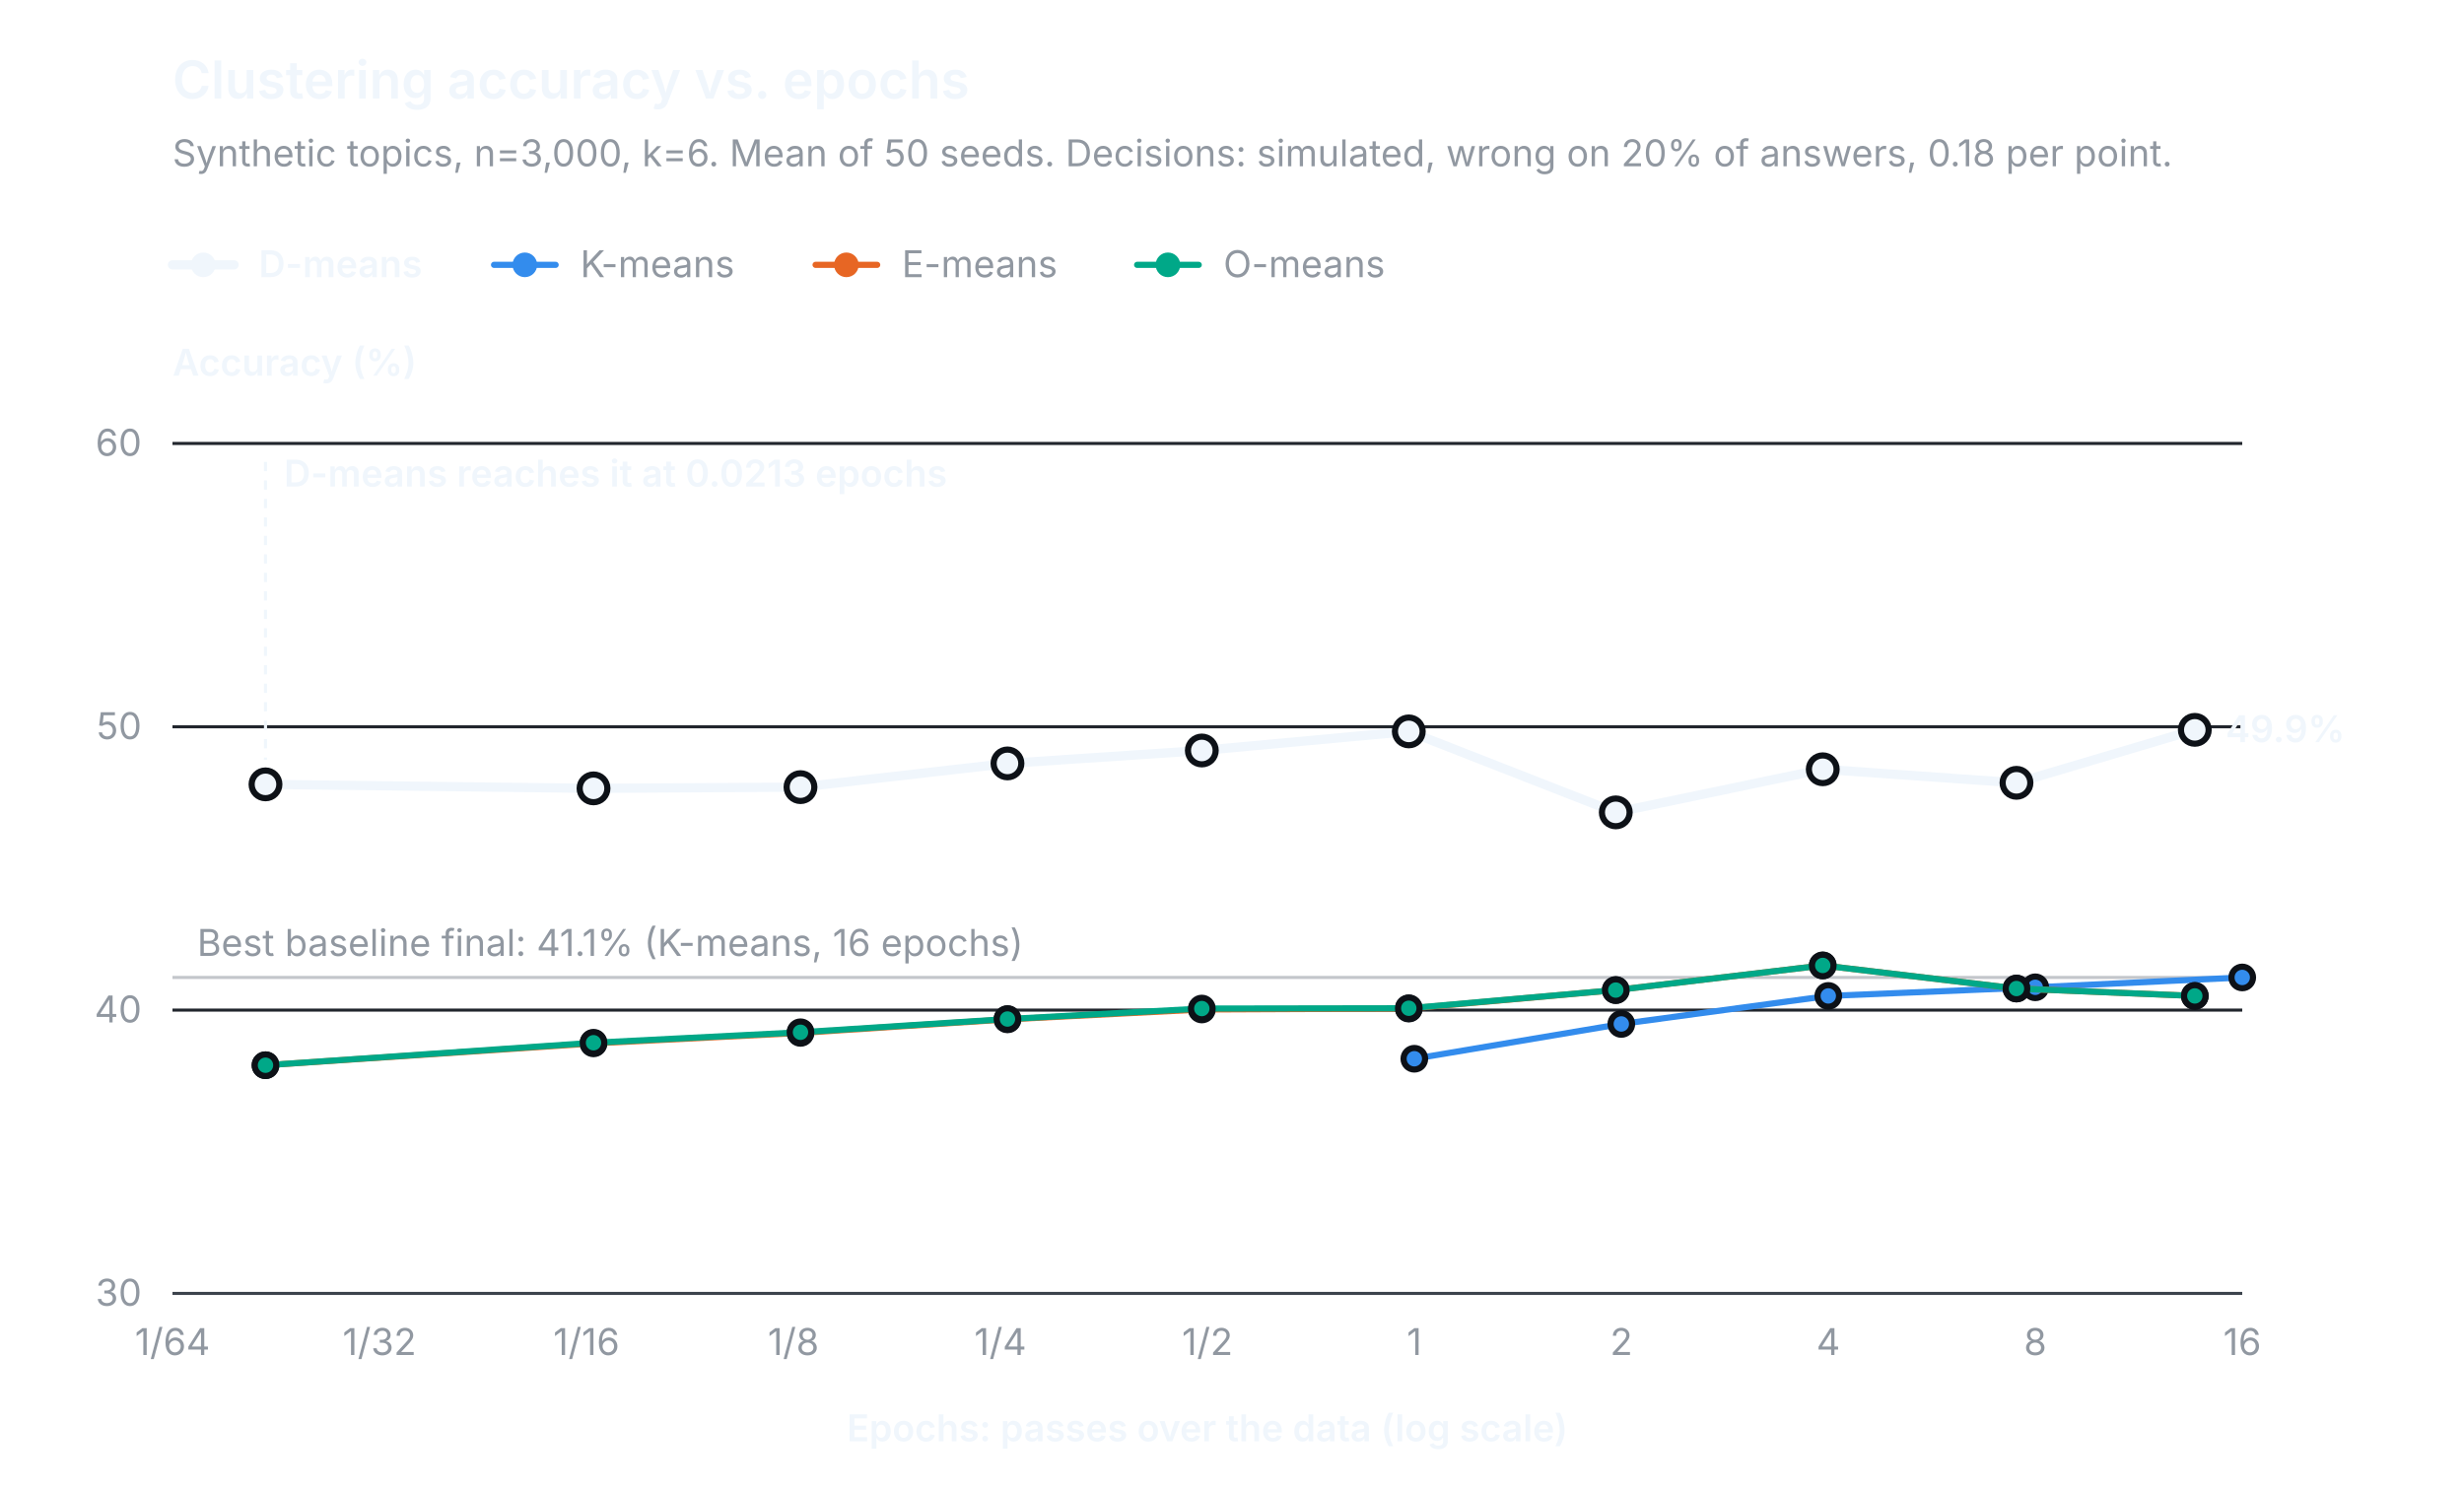
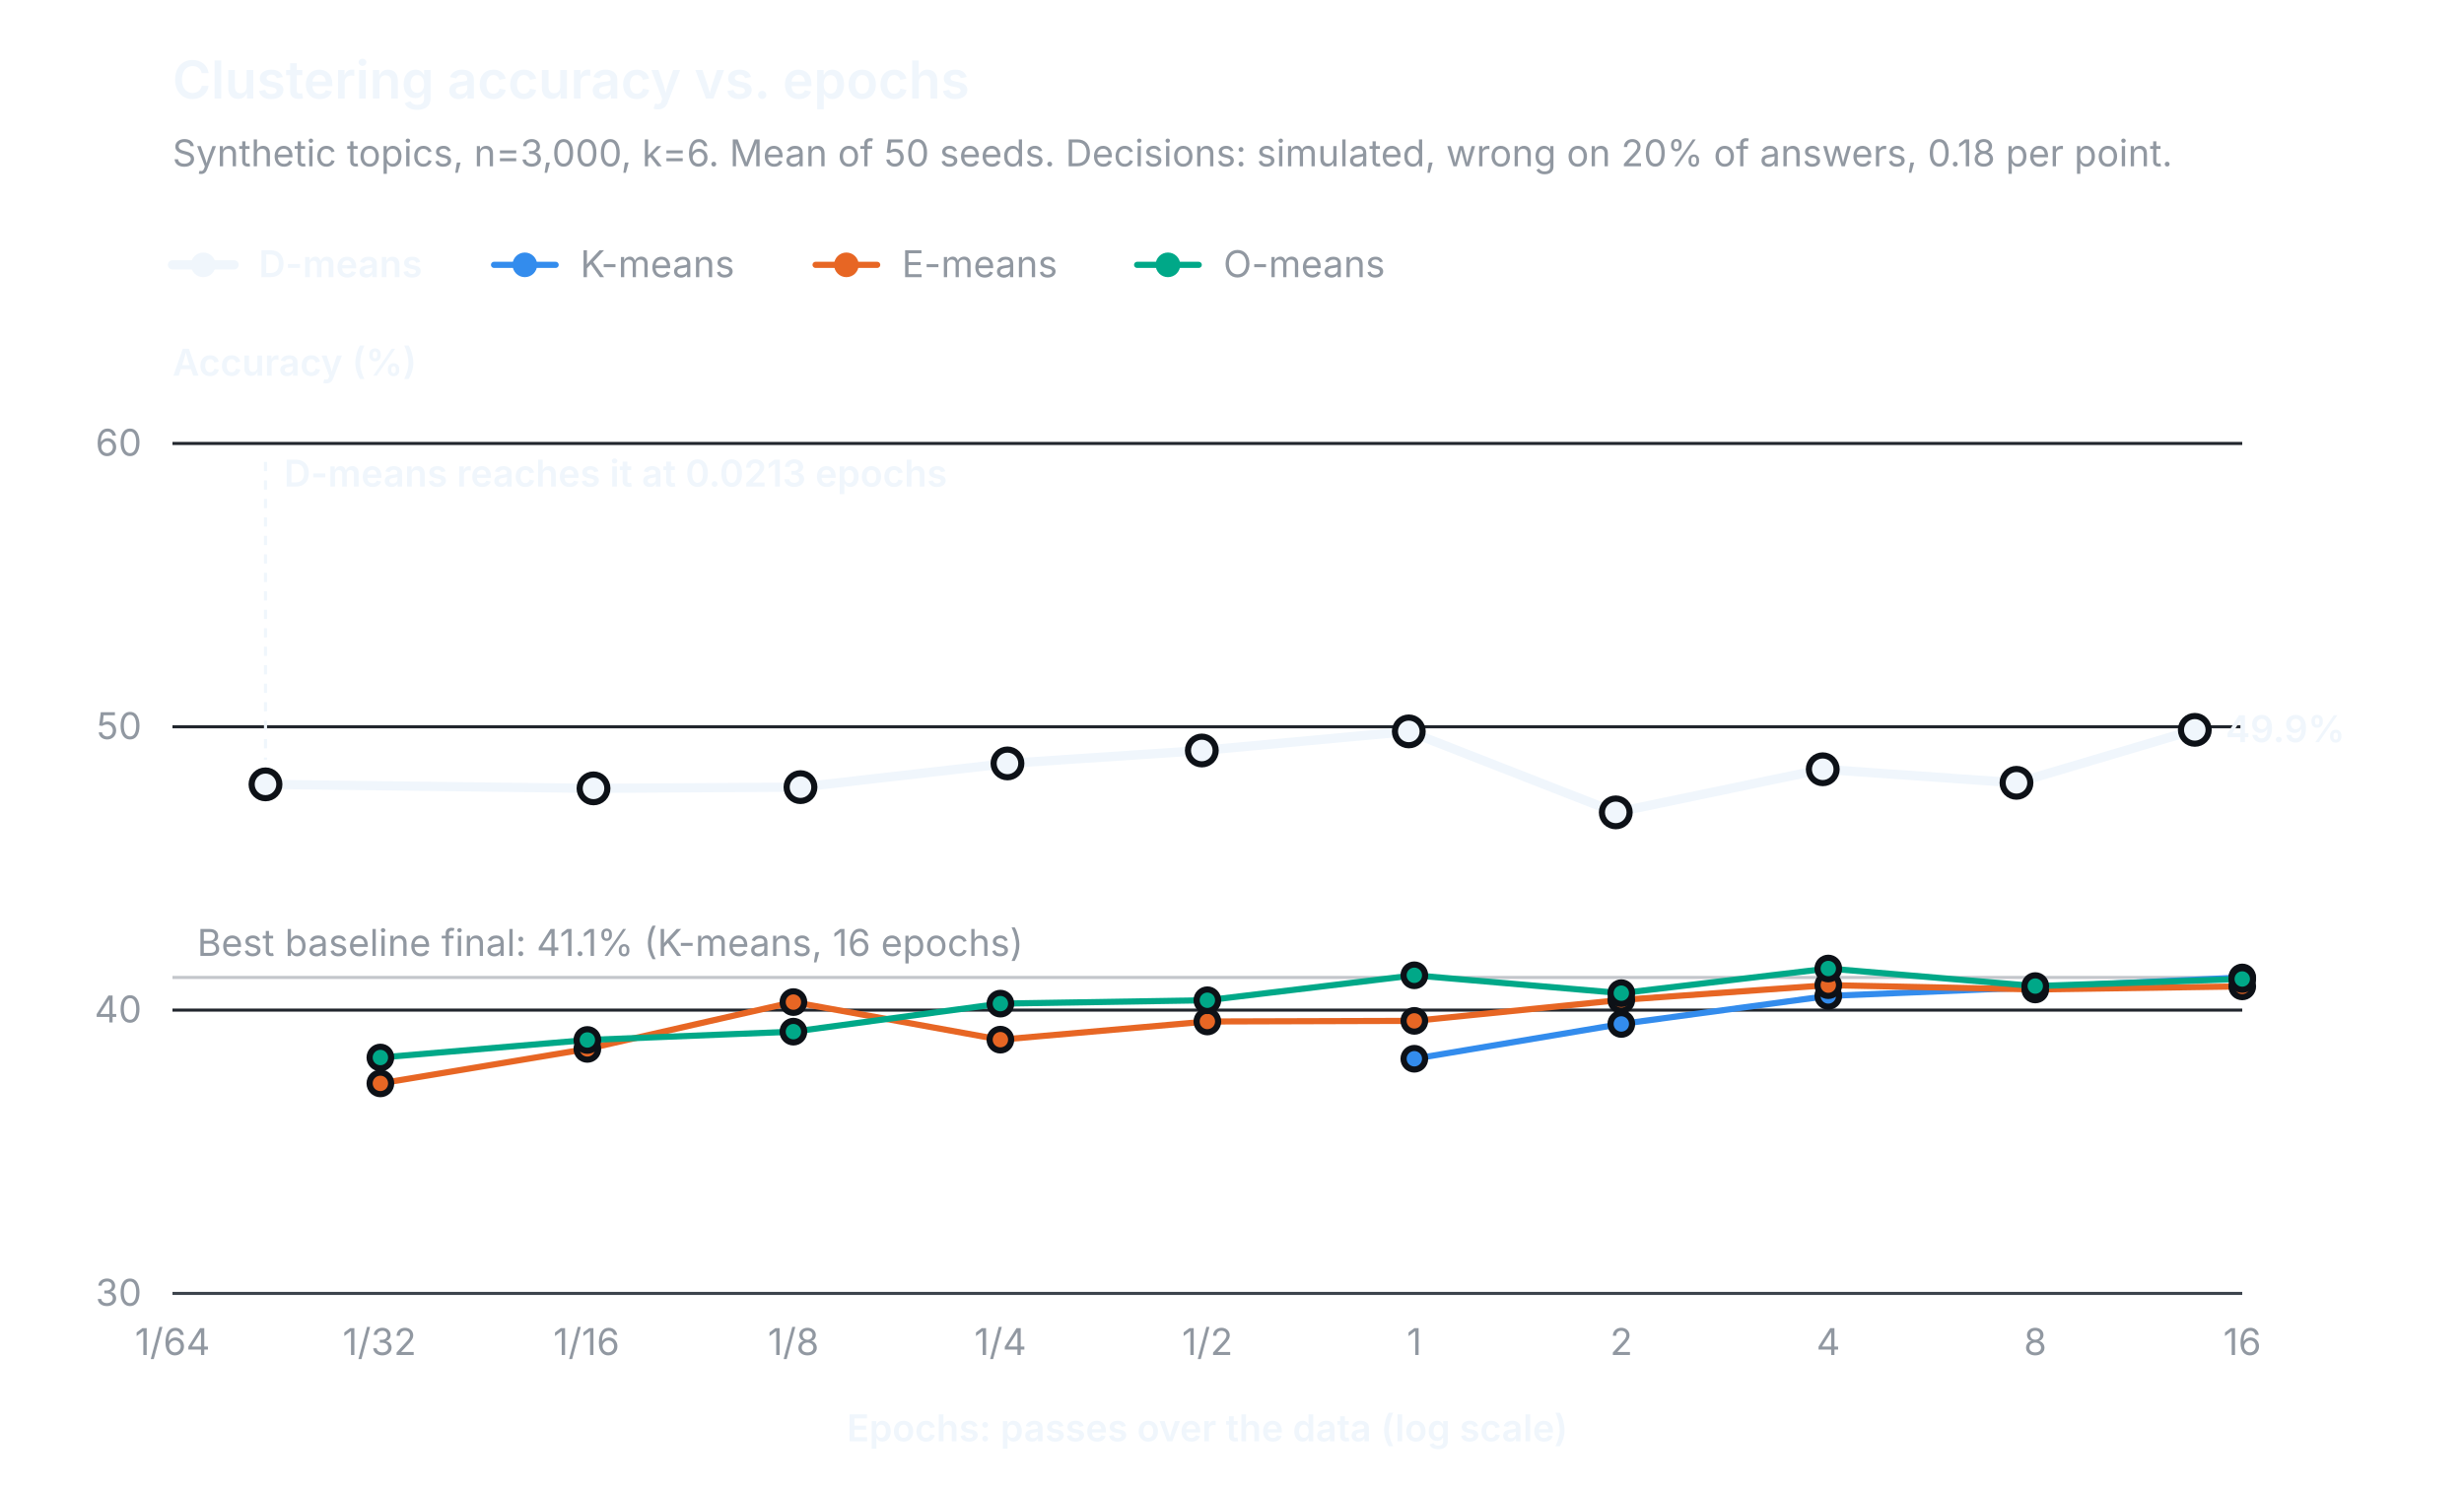
<svg xmlns="http://www.w3.org/2000/svg" viewBox="0 0 800 484" width="800" height="484" role="img" aria-labelledby="t d">
  <style>text{font-family:-apple-system,BlinkMacSystemFont,'Segoe UI',system-ui,sans-serif;fill:#9198a1;font-size:12px}.h{fill:#f0f6fc;font-size:17px;font-weight:600}.n{font-variant-numeric:tabular-nums}.k{fill:#f0f6fc;font-weight:600}</style>
  <text class="h" x="56" y="32">Clustering accuracy vs. epochs</text>
  <text x="56" y="54">Synthetic topics, n=3,000, k=6. Mean of 50 seeds. Decisions: simulated, wrong on 20% of answers, 0.18 per point.</text>
  <g data-legend="d-means">
    <line x1="56" y1="86" x2="76" y2="86" stroke="#f0f6fc" stroke-width="3" stroke-linecap="round" />
    <circle cx="66" cy="86" r="4" fill="#f0f6fc" />
    <text x="84" y="90" class="k">D-means</text>
  </g>
  <g data-legend="k-means">
    <line x1="160.4" y1="86" x2="180.4" y2="86" stroke="#338ced" stroke-width="2" stroke-linecap="round" />
    <circle cx="170.4" cy="86" r="4" fill="#338ced" />
    <text x="188.4" y="90">K-means</text>
  </g>
  <g data-legend="e-means">
    <line x1="264.8" y1="86" x2="284.8" y2="86" stroke="#e76624" stroke-width="2" stroke-linecap="round" />
    <circle cx="274.8" cy="86" r="4" fill="#e76624" />
    <text x="292.8" y="90">E-means</text>
  </g>
  <g data-legend="o-means">
    <line x1="369.2" y1="86" x2="389.2" y2="86" stroke="#00a888" stroke-width="2" stroke-linecap="round" />
    <circle cx="379.2" cy="86" r="4" fill="#00a888" />
    <text x="397.2" y="90">O-means</text>
  </g>
  <text x="56" y="122" class="k">Accuracy (%)</text>
  <line x1="56" y1="420.0" x2="728" y2="420.0" stroke="#3d444d" stroke-width="1" />
  <text x="46" y="424.0" text-anchor="end" class="n">30</text>
  <line x1="56" y1="328.0" x2="728" y2="328.0" stroke="#21262d" stroke-width="1" />
  <text x="46" y="332.0" text-anchor="end" class="n">40</text>
  <line x1="56" y1="236.0" x2="728" y2="236.0" stroke="#21262d" stroke-width="1" />
  <text x="46" y="240.0" text-anchor="end" class="n">50</text>
  <line x1="56" y1="144.0" x2="728" y2="144.0" stroke="#21262d" stroke-width="1" />
  <text x="46" y="148.0" text-anchor="end" class="n">60</text>
  <text x="56.0" y="440" text-anchor="middle" class="n">1/64</text>
  <text x="123.2" y="440" text-anchor="middle" class="n">1/32</text>
  <text x="190.4" y="440" text-anchor="middle" class="n">1/16</text>
  <text x="257.6" y="440" text-anchor="middle" class="n">1/8</text>
  <text x="324.8" y="440" text-anchor="middle" class="n">1/4</text>
  <text x="392.0" y="440" text-anchor="middle" class="n">1/2</text>
  <text x="459.2" y="440" text-anchor="middle" class="n">1</text>
  <text x="526.4" y="440" text-anchor="middle" class="n">2</text>
  <text x="593.6" y="440" text-anchor="middle" class="n">4</text>
  <text x="660.8" y="440" text-anchor="middle" class="n">8</text>
  <text x="728.0" y="440" text-anchor="middle" class="n">16</text>
  <text x="392.0" y="468" text-anchor="middle" class="k">Epochs: passes over the data (log scale)</text>
  <line x1="56" y1="317.4" x2="728" y2="317.4" stroke="#9198a1" stroke-width="1" stroke-opacity="0.55" />
  <text x="64" y="310.4">Best baseline final: 41.1% (K-means, 16 epochs)</text>
  <g data-method="k-means">
    <path d="M459.2,343.8 L526.4,332.5 L593.6,323.4 L660.8,320.6 L728.0,317.4" fill="none" stroke="#338ced" stroke-width="2" stroke-linejoin="round" stroke-linecap="round" />
    <circle cx="459.2" cy="343.8" r="3.5" fill="#338ced" stroke="#0d1117" stroke-width="2" />
    <circle cx="526.4" cy="332.5" r="3.5" fill="#338ced" stroke="#0d1117" stroke-width="2" />
    <circle cx="593.6" cy="323.4" r="3.5" fill="#338ced" stroke="#0d1117" stroke-width="2" />
    <circle cx="660.8" cy="320.6" r="3.5" fill="#338ced" stroke="#0d1117" stroke-width="2" />
    <circle cx="728.0" cy="317.4" r="3.5" fill="#338ced" stroke="#0d1117" stroke-width="2" />
  </g>
  <g data-method="e-means">
-     <path d="M86.2,345.9 L192.7,338.8 L259.9,335.4 L327.1,331.0 L390.2,327.8 L457.4,327.5 L524.6,321.5 L591.8,313.5 L654.7,321.0 L712.6,323.4" fill="none" stroke="#e76624" stroke-width="2" stroke-linejoin="round" stroke-linecap="round" />
-     <circle cx="86.2" cy="345.9" r="3.5" fill="#e76624" stroke="#0d1117" stroke-width="2" />
-     <circle cx="192.7" cy="338.8" r="3.5" fill="#e76624" stroke="#0d1117" stroke-width="2" />
-     <circle cx="259.9" cy="335.4" r="3.5" fill="#e76624" stroke="#0d1117" stroke-width="2" />
-     <circle cx="327.1" cy="331.0" r="3.5" fill="#e76624" stroke="#0d1117" stroke-width="2" />
-     <circle cx="390.2" cy="327.8" r="3.5" fill="#e76624" stroke="#0d1117" stroke-width="2" />
-     <circle cx="457.4" cy="327.5" r="3.5" fill="#e76624" stroke="#0d1117" stroke-width="2" />
-     <circle cx="524.6" cy="321.5" r="3.5" fill="#e76624" stroke="#0d1117" stroke-width="2" />
-     <circle cx="591.8" cy="313.5" r="3.5" fill="#e76624" stroke="#0d1117" stroke-width="2" />
-     <circle cx="654.7" cy="321.0" r="3.5" fill="#e76624" stroke="#0d1117" stroke-width="2" />
-     <circle cx="712.6" cy="323.4" r="3.5" fill="#e76624" stroke="#0d1117" stroke-width="2" />
+     <path d="M123.5,351.8 L190.7,340.6 L257.6,325.4 L324.8,337.6 L392.0,331.7 L459.2,331.5 L526.4,324.7 L593.6,319.9 L660.8,321.3 L728.0,320.3" fill="none" stroke="#e76624" stroke-width="2" stroke-linejoin="round" stroke-linecap="round" />
+     <circle cx="123.5" cy="351.8" r="3.5" fill="#e76624" stroke="#0d1117" stroke-width="2" />
+     <circle cx="190.7" cy="340.6" r="3.5" fill="#e76624" stroke="#0d1117" stroke-width="2" />
+     <circle cx="257.6" cy="325.4" r="3.5" fill="#e76624" stroke="#0d1117" stroke-width="2" />
+     <circle cx="324.8" cy="337.6" r="3.5" fill="#e76624" stroke="#0d1117" stroke-width="2" />
+     <circle cx="392.0" cy="331.7" r="3.5" fill="#e76624" stroke="#0d1117" stroke-width="2" />
+     <circle cx="459.2" cy="331.5" r="3.5" fill="#e76624" stroke="#0d1117" stroke-width="2" />
+     <circle cx="526.4" cy="324.7" r="3.5" fill="#e76624" stroke="#0d1117" stroke-width="2" />
+     <circle cx="593.6" cy="319.9" r="3.5" fill="#e76624" stroke="#0d1117" stroke-width="2" />
+     <circle cx="660.8" cy="321.3" r="3.5" fill="#e76624" stroke="#0d1117" stroke-width="2" />
+     <circle cx="728.0" cy="320.3" r="3.5" fill="#e76624" stroke="#0d1117" stroke-width="2" />
  </g>
  <g data-method="o-means">
-     <path d="M86.2,345.9 L192.7,338.6 L259.9,335.2 L327.1,330.9 L390.2,327.5 L457.4,327.4 L524.6,321.5 L591.8,313.5 L654.7,321.0 L712.6,323.4" fill="none" stroke="#00a888" stroke-width="2" stroke-linejoin="round" stroke-linecap="round" />
-     <circle cx="86.2" cy="345.9" r="3.5" fill="#00a888" stroke="#0d1117" stroke-width="2" />
-     <circle cx="192.7" cy="338.6" r="3.5" fill="#00a888" stroke="#0d1117" stroke-width="2" />
-     <circle cx="259.9" cy="335.2" r="3.5" fill="#00a888" stroke="#0d1117" stroke-width="2" />
-     <circle cx="327.1" cy="330.9" r="3.5" fill="#00a888" stroke="#0d1117" stroke-width="2" />
-     <circle cx="390.2" cy="327.5" r="3.5" fill="#00a888" stroke="#0d1117" stroke-width="2" />
-     <circle cx="457.4" cy="327.4" r="3.5" fill="#00a888" stroke="#0d1117" stroke-width="2" />
-     <circle cx="524.6" cy="321.5" r="3.5" fill="#00a888" stroke="#0d1117" stroke-width="2" />
-     <circle cx="591.8" cy="313.5" r="3.5" fill="#00a888" stroke="#0d1117" stroke-width="2" />
-     <circle cx="654.7" cy="321.0" r="3.5" fill="#00a888" stroke="#0d1117" stroke-width="2" />
-     <circle cx="712.6" cy="323.4" r="3.5" fill="#00a888" stroke="#0d1117" stroke-width="2" />
+     <path d="M123.5,343.4 L190.7,337.7 L257.6,335.0 L324.8,325.9 L392.0,324.8 L459.2,316.7 L526.4,322.5 L593.6,314.5 L660.8,320.2 L728.0,317.9" fill="none" stroke="#00a888" stroke-width="2" stroke-linejoin="round" stroke-linecap="round" />
+     <circle cx="123.5" cy="343.4" r="3.5" fill="#00a888" stroke="#0d1117" stroke-width="2" />
+     <circle cx="190.7" cy="337.7" r="3.5" fill="#00a888" stroke="#0d1117" stroke-width="2" />
+     <circle cx="257.6" cy="335.0" r="3.5" fill="#00a888" stroke="#0d1117" stroke-width="2" />
+     <circle cx="324.8" cy="325.9" r="3.5" fill="#00a888" stroke="#0d1117" stroke-width="2" />
+     <circle cx="392.0" cy="324.8" r="3.5" fill="#00a888" stroke="#0d1117" stroke-width="2" />
+     <circle cx="459.2" cy="316.7" r="3.5" fill="#00a888" stroke="#0d1117" stroke-width="2" />
+     <circle cx="526.4" cy="322.5" r="3.5" fill="#00a888" stroke="#0d1117" stroke-width="2" />
+     <circle cx="593.6" cy="314.5" r="3.5" fill="#00a888" stroke="#0d1117" stroke-width="2" />
+     <circle cx="660.8" cy="320.2" r="3.5" fill="#00a888" stroke="#0d1117" stroke-width="2" />
+     <circle cx="728.0" cy="317.9" r="3.5" fill="#00a888" stroke="#0d1117" stroke-width="2" />
  </g>
  <g data-method="d-means">
    <path d="M86.2,254.7 L192.7,256.0 L259.9,255.6 L327.1,247.9 L390.2,243.7 L457.4,237.5 L524.6,263.8 L591.8,249.8 L654.7,254.2 L712.6,237.0" fill="none" stroke="#f0f6fc" stroke-width="3" stroke-linejoin="round" stroke-linecap="round" />
    <circle cx="86.2" cy="254.7" r="4.5" fill="#f0f6fc" stroke="#0d1117" stroke-width="2" />
    <circle cx="192.7" cy="256.0" r="4.5" fill="#f0f6fc" stroke="#0d1117" stroke-width="2" />
    <circle cx="259.9" cy="255.6" r="4.5" fill="#f0f6fc" stroke="#0d1117" stroke-width="2" />
    <circle cx="327.1" cy="247.9" r="4.5" fill="#f0f6fc" stroke="#0d1117" stroke-width="2" />
    <circle cx="390.2" cy="243.7" r="4.5" fill="#f0f6fc" stroke="#0d1117" stroke-width="2" />
    <circle cx="457.4" cy="237.5" r="4.5" fill="#f0f6fc" stroke="#0d1117" stroke-width="2" />
    <circle cx="524.6" cy="263.8" r="4.5" fill="#f0f6fc" stroke="#0d1117" stroke-width="2" />
    <circle cx="591.8" cy="249.8" r="4.5" fill="#f0f6fc" stroke="#0d1117" stroke-width="2" />
    <circle cx="654.7" cy="254.2" r="4.5" fill="#f0f6fc" stroke="#0d1117" stroke-width="2" />
    <circle cx="712.6" cy="237.0" r="4.5" fill="#f0f6fc" stroke="#0d1117" stroke-width="2" />
  </g>
  <line x1="86.2" y1="150" x2="86.2" y2="246.7" stroke="#f0f6fc" stroke-width="1" stroke-dasharray="3 3" />
  <text x="92.2" y="158" class="k">D-means reaches it at 0.0213 epochs</text>
  <text x="722.6" y="241.0" class="k n">49.9%</text>
</svg>
